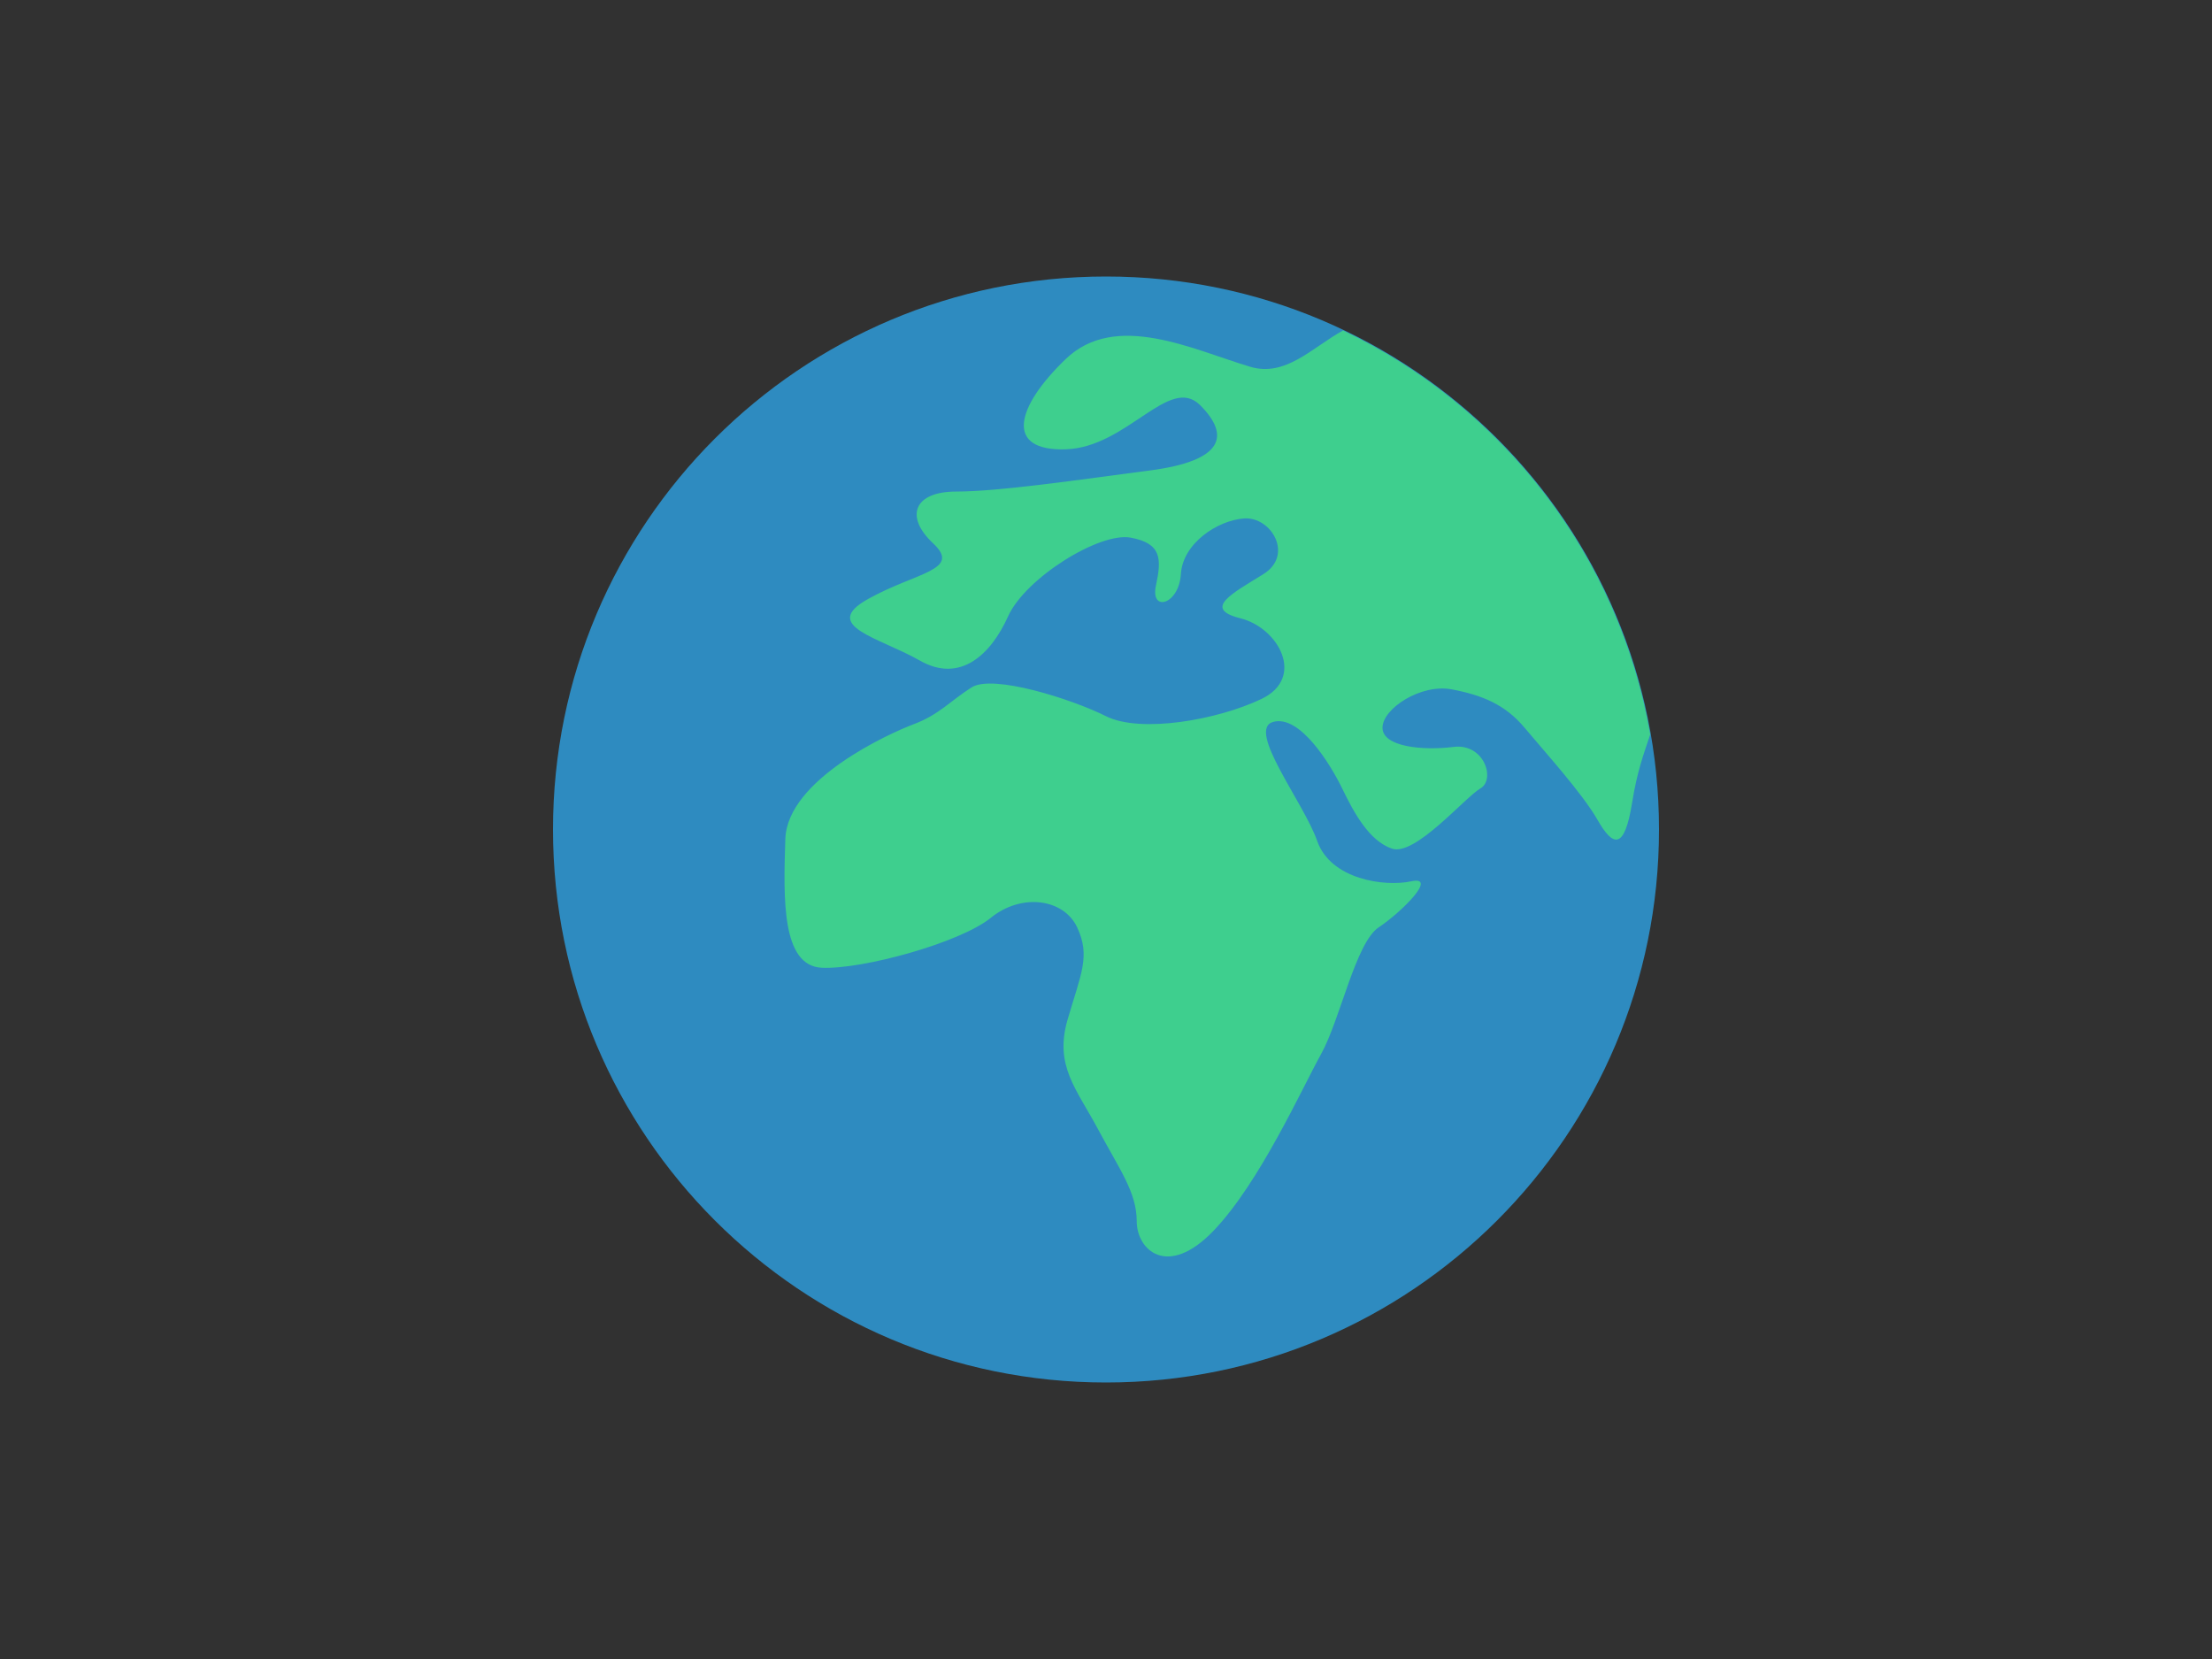
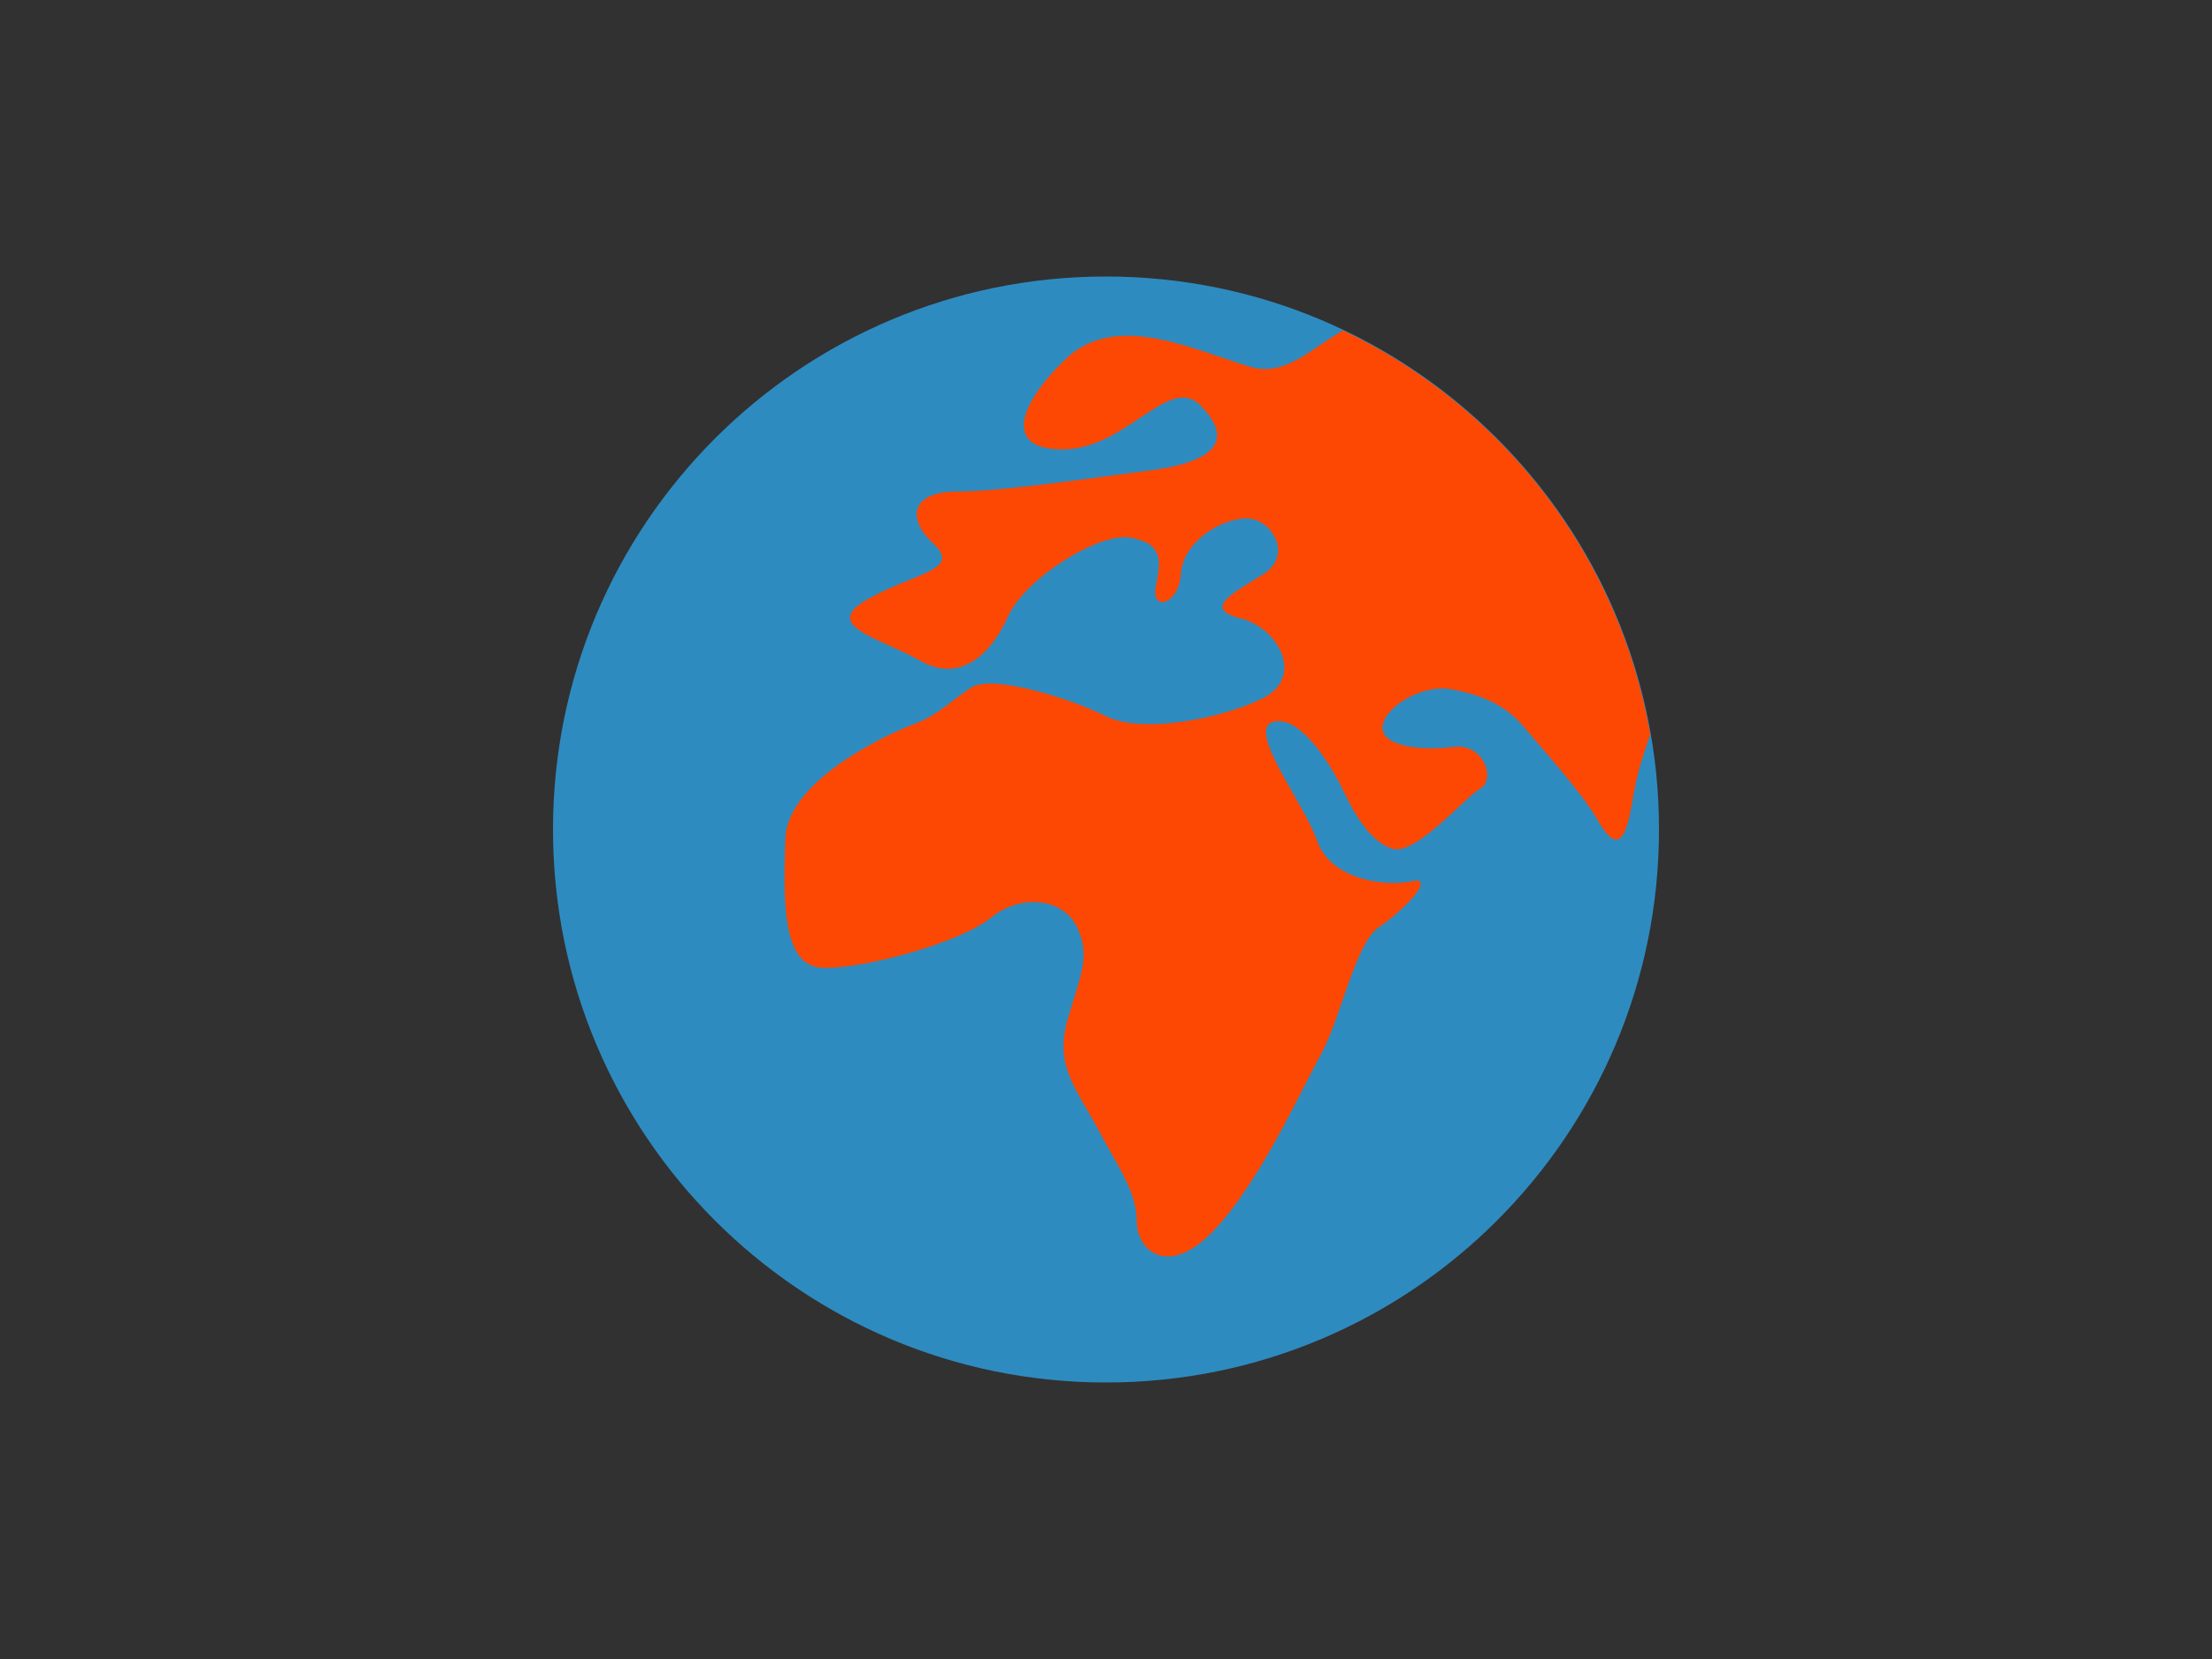
<svg xmlns="http://www.w3.org/2000/svg" width="640" height="480" fill="none">
  <path fill="#313131" d="M0 0h640v480H0z" />
  <g clip-path="url(#a)">
    <path fill="#2E8BC0" d="M320 400c88.366 0 160-71.634 160-160S408.366 80 320 80s-160 71.634-160 160 71.634 160 160 160Z" />
-     <path fill="#3ECF8E" d="M388.587 95.609c-9.085 5.049-16.64 13.582-26.916 10.498-16.667-4.996-38.889-16.107-53.333-2.223-14.445 13.885-17.778 26.667 0 26.116 17.778-.551 30-21.671 38.889-12.782 8.889 8.889 6.657 16.115-14.445 18.889-21.102 2.773-43.893 6.115-56.115 6.115-12.223 0-15.005 7.218-6.667 15.005 8.338 7.786-5.004 8.329-18.889 16.106-13.884 7.778 3.333 11.111 15.005 17.778 11.671 6.667 20.551-1.671 25.555-12.782 5.005-11.111 26.498-24.445 35.467-22.773 8.978 1.671 8.978 6.115 7.306 13.884-1.671 7.769 6.667 5.556 7.218-3.333.551-8.889 10.56-15.556 18.329-16.107 7.769-.551 14.445 10.56 5.556 16.107-8.889 5.546-17.778 10-6.667 12.782 11.111 2.782 18.889 17.227 6.116 23.333-12.774 6.107-34.996 10-44.996 4.996-10-5.005-32.782-12.222-38.889-8.338-6.107 3.884-9.44 7.911-16.667 10.622-7.217 2.711-36.666 16.045-37.226 33.271-.56 17.227-1.102 36.676 10.56 37.227 11.662.551 40-7.218 48.889-14.444 8.889-7.227 21.111-5.556 24.995 2.773 3.885 8.329 1.111 13.333-2.773 26.667-3.885 13.333 2.542 20 8.773 31.662 6.231 11.662 11.227 18.329 11.227 26.666 0 8.338 8.889 16.667 22.222 2.774 13.333-13.894 25.556-41.111 31.111-51.111 5.556-10 10-32.223 16.667-36.667 6.667-4.444 17.227-15.004 9.44-13.333-7.787 1.671-23.333-.551-27.218-11.663-3.884-11.111-20.551-32.222-12.782-34.444 7.769-2.222 16.667 12.356 20 19.236 3.333 6.88 7.778 15.208 14.444 17.431 6.667 2.222 21.111-14.871 25.556-17.431 4.444-2.569 1.111-13.12-7.778-12.009-8.889 1.111-20.551 0-20.551-5.547s11.111-12.782 20-11.111c8.889 1.671 15.556 4.444 21.111 11.111 5.556 6.667 16.667 18.889 21.111 26.667 4.445 7.777 7.778 8.889 10-4.996 1.476-9.227 3.44-14.302 5.245-19.751-9.005-51.813-42.845-94.96-88.88-116.871Z" />
+     <path fill="#FC4803" d="M388.587 95.609c-9.085 5.049-16.64 13.582-26.916 10.498-16.667-4.996-38.889-16.107-53.333-2.223-14.445 13.885-17.778 26.667 0 26.116 17.778-.551 30-21.671 38.889-12.782 8.889 8.889 6.657 16.115-14.445 18.889-21.102 2.773-43.893 6.115-56.115 6.115-12.223 0-15.005 7.218-6.667 15.005 8.338 7.786-5.004 8.329-18.889 16.106-13.884 7.778 3.333 11.111 15.005 17.778 11.671 6.667 20.551-1.671 25.555-12.782 5.005-11.111 26.498-24.445 35.467-22.773 8.978 1.671 8.978 6.115 7.306 13.884-1.671 7.769 6.667 5.556 7.218-3.333.551-8.889 10.56-15.556 18.329-16.107 7.769-.551 14.445 10.56 5.556 16.107-8.889 5.546-17.778 10-6.667 12.782 11.111 2.782 18.889 17.227 6.116 23.333-12.774 6.107-34.996 10-44.996 4.996-10-5.005-32.782-12.222-38.889-8.338-6.107 3.884-9.44 7.911-16.667 10.622-7.217 2.711-36.666 16.045-37.226 33.271-.56 17.227-1.102 36.676 10.56 37.227 11.662.551 40-7.218 48.889-14.444 8.889-7.227 21.111-5.556 24.995 2.773 3.885 8.329 1.111 13.333-2.773 26.667-3.885 13.333 2.542 20 8.773 31.662 6.231 11.662 11.227 18.329 11.227 26.666 0 8.338 8.889 16.667 22.222 2.774 13.333-13.894 25.556-41.111 31.111-51.111 5.556-10 10-32.223 16.667-36.667 6.667-4.444 17.227-15.004 9.44-13.333-7.787 1.671-23.333-.551-27.218-11.663-3.884-11.111-20.551-32.222-12.782-34.444 7.769-2.222 16.667 12.356 20 19.236 3.333 6.88 7.778 15.208 14.444 17.431 6.667 2.222 21.111-14.871 25.556-17.431 4.444-2.569 1.111-13.12-7.778-12.009-8.889 1.111-20.551 0-20.551-5.547s11.111-12.782 20-11.111c8.889 1.671 15.556 4.444 21.111 11.111 5.556 6.667 16.667 18.889 21.111 26.667 4.445 7.777 7.778 8.889 10-4.996 1.476-9.227 3.44-14.302 5.245-19.751-9.005-51.813-42.845-94.96-88.88-116.871Z" />
  </g>
  <defs>
    <clipPath id="a">
      <path fill="#fff" d="M160 80h320v320H160z" />
    </clipPath>
  </defs>
</svg>
